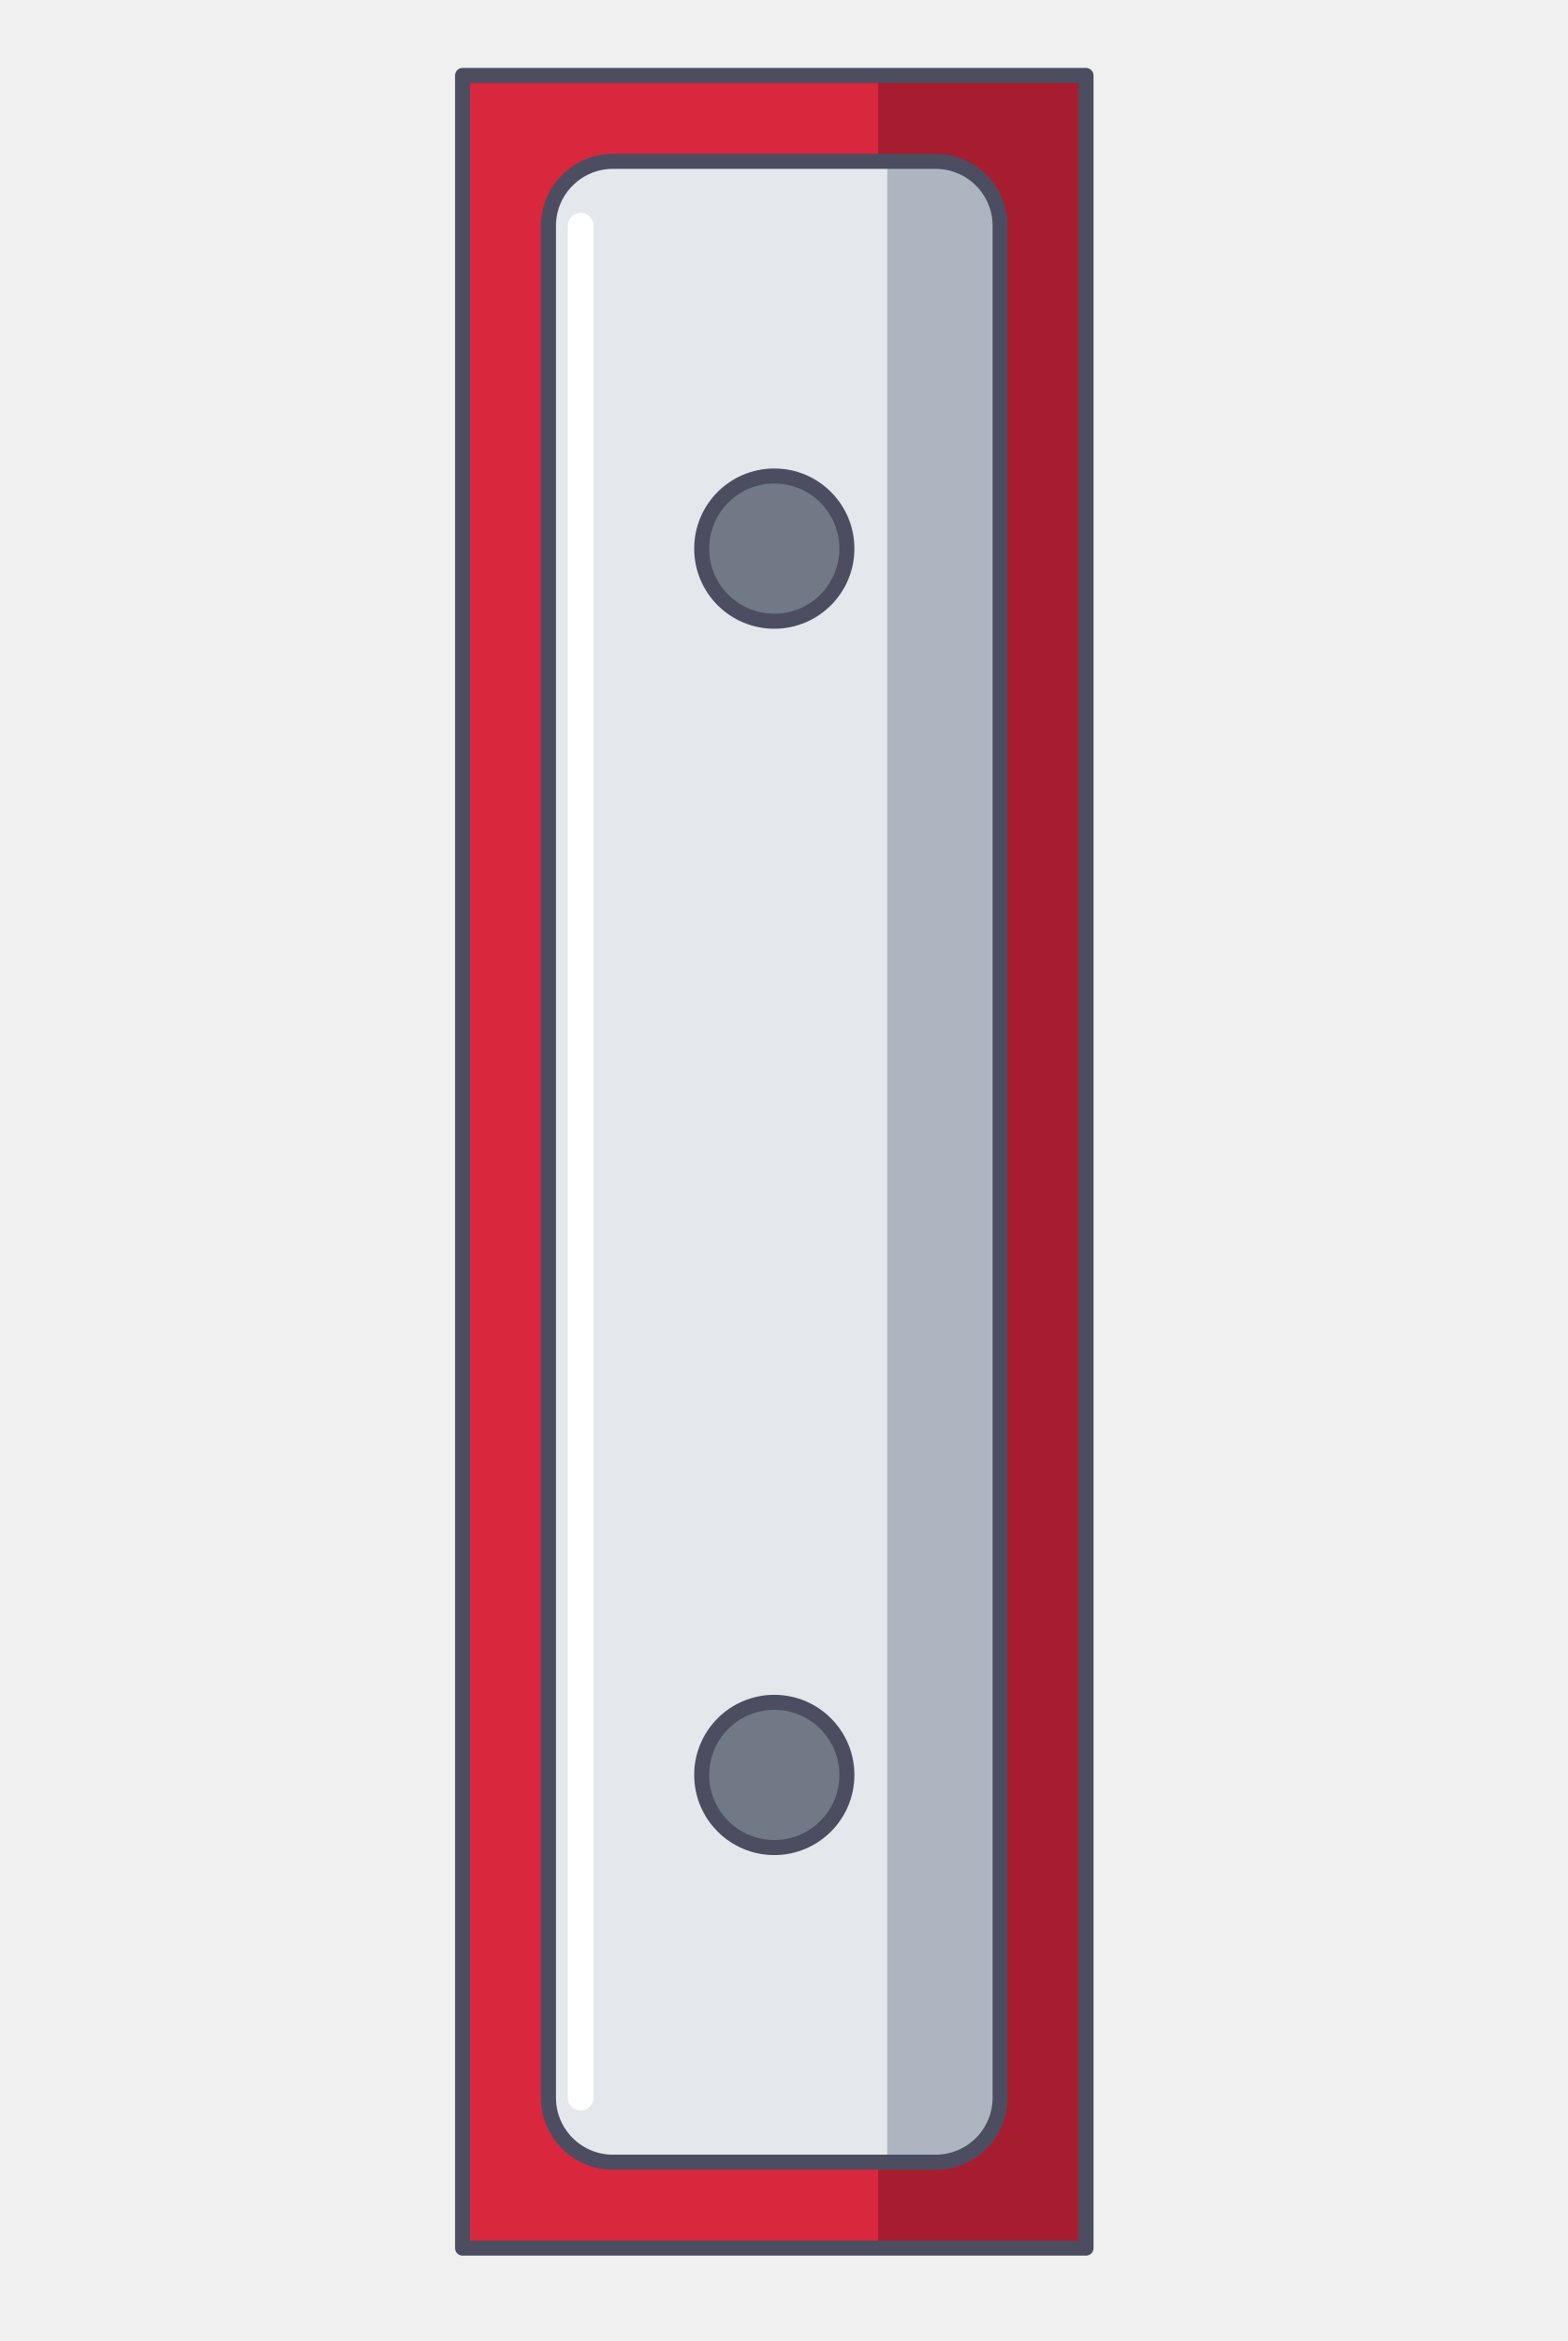
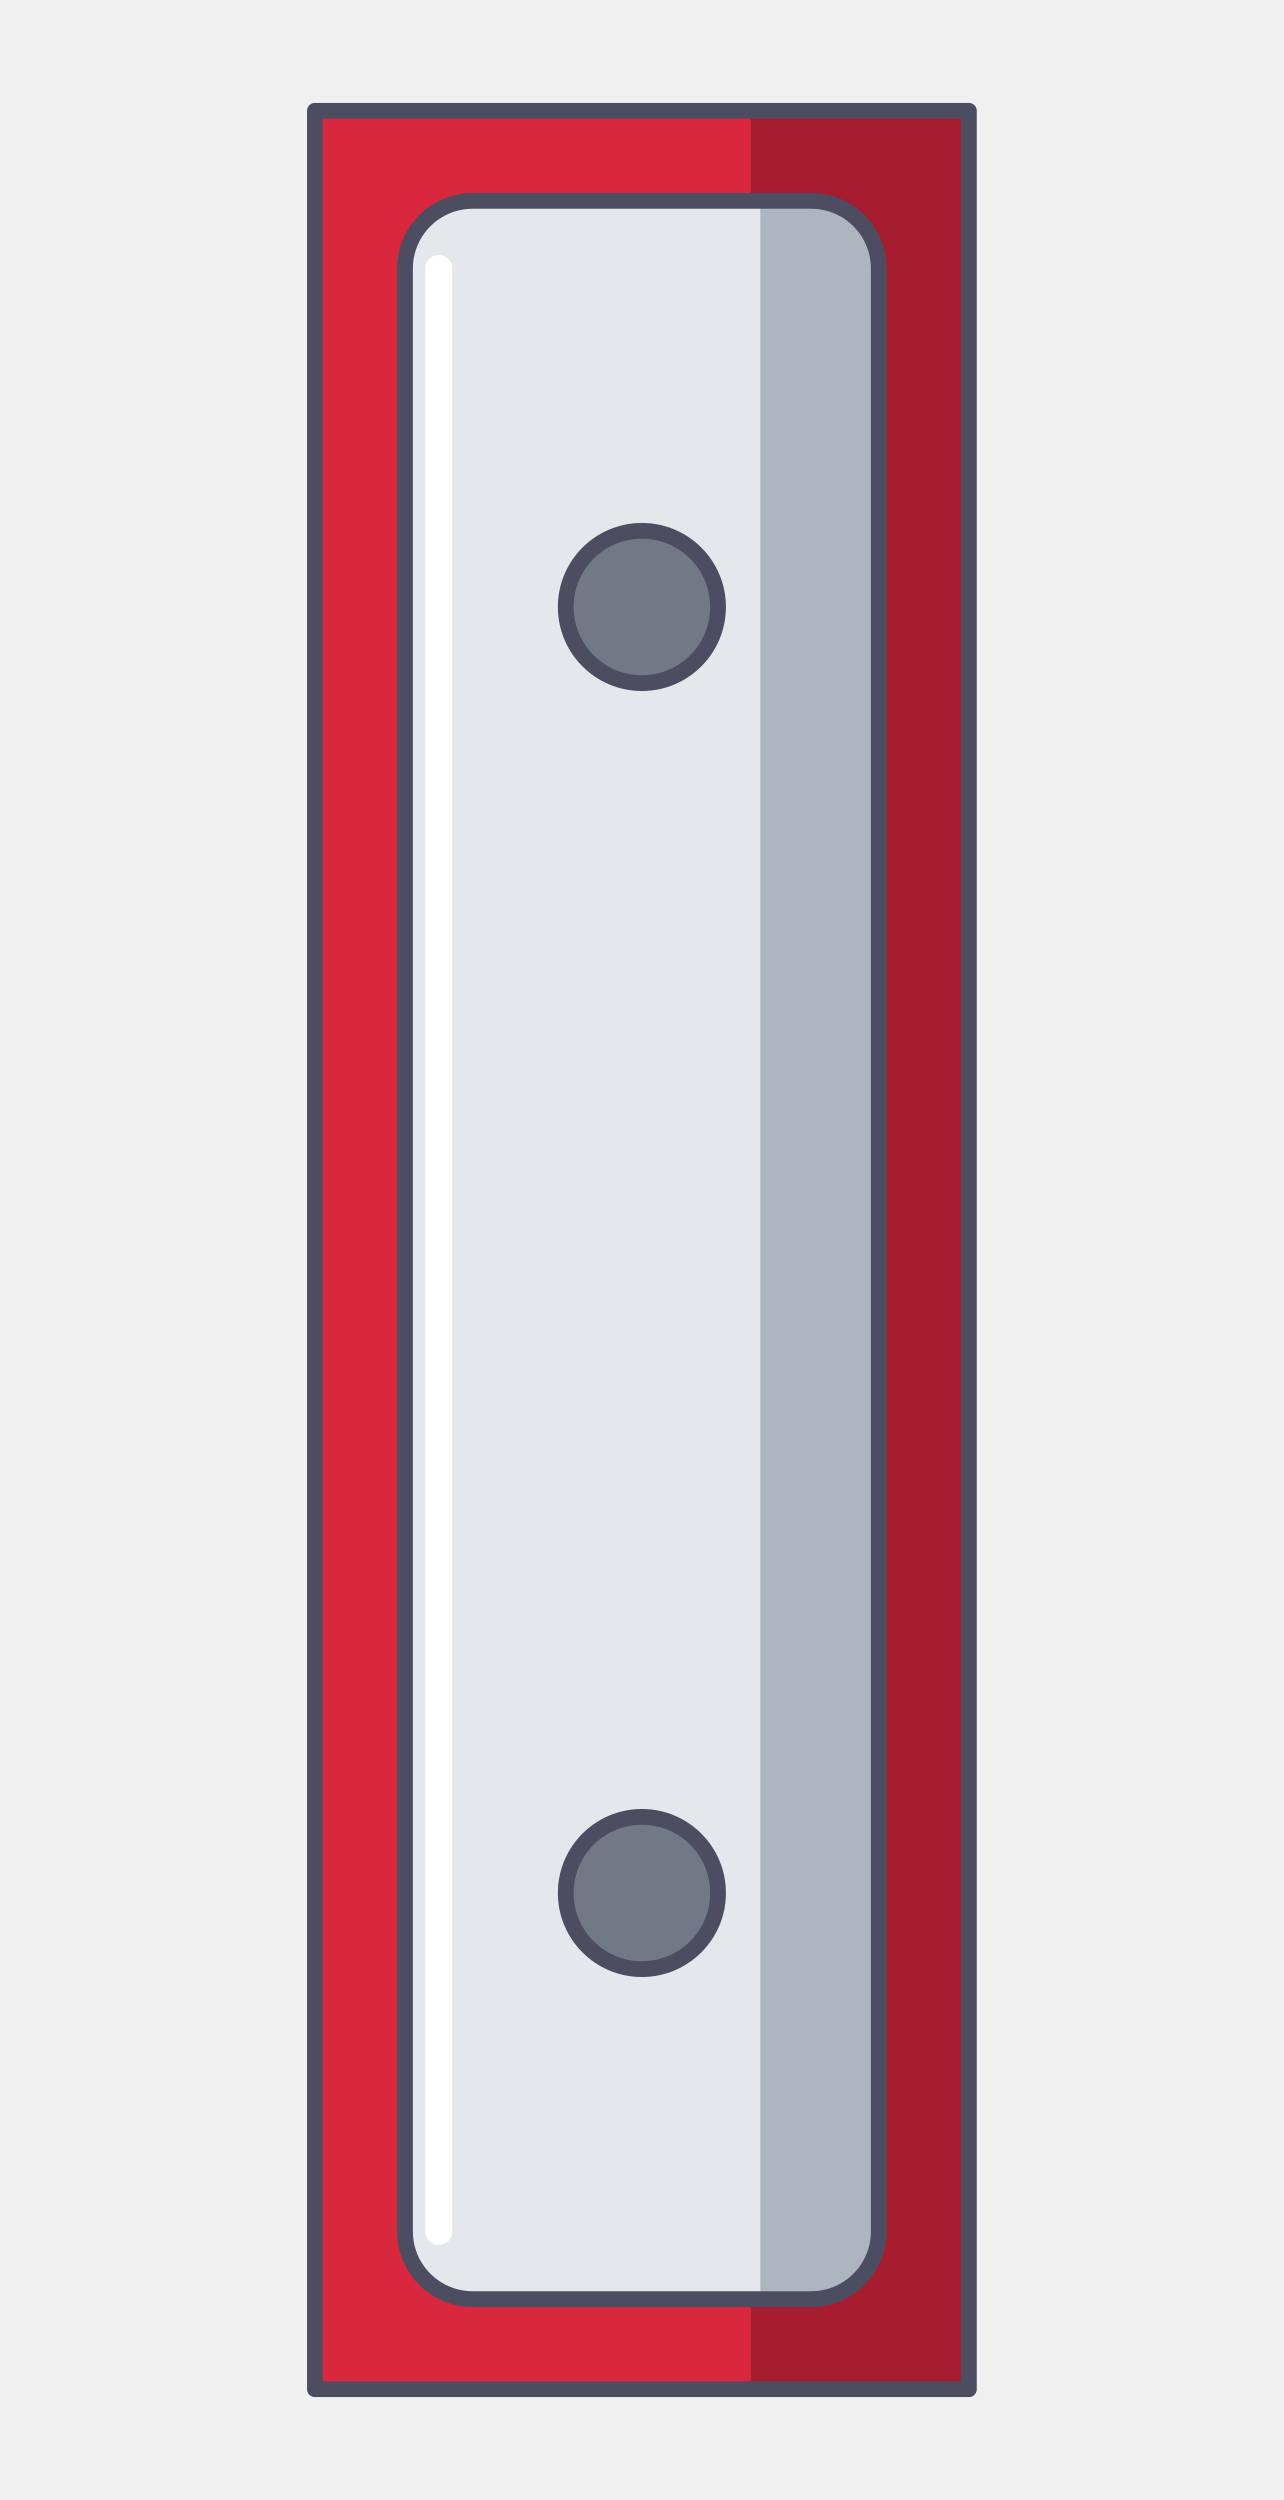
- <svg xmlns="http://www.w3.org/2000/svg" width="73" height="109" viewBox="0 0 73 109" fill="none">
+ <svg xmlns="http://www.w3.org/2000/svg" width="57" height="111" viewBox="0 0 57 111" fill="none">
  <defs>
    <clipPath id="xylophone-7-clip-frame">
-       <rect x="21.544" y="3.513" width="29.037" height="101.162" />
+       <rect x="13.982" y="4.919" width="29.037" height="101.162" />
    </clipPath>
    <clipPath id="xylophone-7-clip-bar">
-       <path d="M43.576 7.513H28.55C26.89 7.513 25.544 8.859 25.544 10.518V97.67C25.544 99.329 26.89 100.675 28.55 100.675H43.576C45.235 100.675 46.581 99.329 46.581 97.67V10.518C46.581 8.859 45.235 7.513 43.576 7.513Z" />
+       <path d="M36.013 8.919H20.987C19.327 8.919 17.982 10.264 17.982 11.924V99.076C17.982 100.735 19.327 102.081 20.987 102.081H36.013C37.673 102.081 39.018 100.735 39.018 99.076V11.924C39.018 10.264 37.673 8.919 36.013 8.919Z" />
    </clipPath>
  </defs>
  <g data-part="frame">
    <g data-layer="fill">
-       <rect x="21.544" y="3.513" width="29.037" height="101.162" fill="#D9273E" />
+       <rect x="13.982" y="4.919" width="29.037" height="101.162" fill="#D9273E" />
    </g>
    <g data-layer="shade">
-       <rect clip-path="url(#xylophone-7-clip-frame)" x="40.902" y="2" width="14" height="105" fill="#A61D2F" />
+       <rect clip-path="url(#xylophone-7-clip-frame)" x="33.339" y="3.406" width="14" height="105" fill="#A61D2F" />
    </g>
    <g data-layer="line" stroke="#4C4D61" stroke-width="0.7" stroke-linejoin="round" stroke-linecap="round">
-       <rect x="21.544" y="3.513" width="29.037" height="101.162" />
+       <rect x="13.982" y="4.919" width="29.037" height="101.162" />
    </g>
  </g>
  <g data-part="bar">
    <g data-layer="fill">
-       <path d="M43.576 7.513H28.55C26.89 7.513 25.544 8.859 25.544 10.518V97.67C25.544 99.329 26.89 100.675 28.55 100.675H43.576C45.235 100.675 46.581 99.329 46.581 97.67V10.518C46.581 8.859 45.235 7.513 43.576 7.513Z" fill="#E4E8EC" />
+       <path d="M36.013 8.919H20.987C19.327 8.919 17.982 10.264 17.982 11.924V99.076C17.982 100.735 19.327 102.081 20.987 102.081H36.013C37.673 102.081 39.018 100.735 39.018 99.076V11.924C39.018 10.264 37.673 8.919 36.013 8.919Z" fill="#E4E8EC" />
    </g>
    <g data-layer="shade">
-       <rect clip-path="url(#xylophone-7-clip-bar)" x="41.322" y="6" width="9" height="97" fill="#ADB6C0" />
+       <rect clip-path="url(#xylophone-7-clip-bar)" x="33.759" y="7.406" width="9" height="97" fill="#ADB6C0" />
    </g>
    <g data-layer="highlight">
-       <path clip-path="url(#xylophone-7-clip-bar)" d="M27.044 10.518V97.67" stroke="#FFFFFF" stroke-width="1.2" stroke-linecap="round" />
+       <path clip-path="url(#xylophone-7-clip-bar)" d="M19.482 11.924V99.076" stroke="#FFFFFF" stroke-width="1.2" stroke-linecap="round" />
    </g>
    <g data-layer="line" stroke="#4C4D61" stroke-width="0.7" stroke-linejoin="round" stroke-linecap="round">
-       <path d="M43.576 7.513H28.55C26.89 7.513 25.544 8.859 25.544 10.518V97.67C25.544 99.329 26.89 100.675 28.55 100.675H43.576C45.235 100.675 46.581 99.329 46.581 97.67V10.518C46.581 8.859 45.235 7.513 43.576 7.513Z" />
+       <path d="M36.013 8.919H20.987C19.327 8.919 17.982 10.264 17.982 11.924V99.076C17.982 100.735 19.327 102.081 20.987 102.081H36.013C37.673 102.081 39.018 100.735 39.018 99.076V11.924C39.018 10.264 37.673 8.919 36.013 8.919Z" />
    </g>
  </g>
  <g data-part="pin">
    <g data-layer="fill">
-       <path d="M36.063 28.925C37.93 28.925 39.444 27.412 39.444 25.544C39.444 23.677 37.93 22.163 36.063 22.163C34.195 22.163 32.682 23.677 32.682 25.544C32.682 27.412 34.195 28.925 36.063 28.925Z" fill="#707985" />
+       <path d="M28.5 30.331C30.367 30.331 31.881 28.817 31.881 26.95 31.881 25.083 30.367 23.569 28.5 23.569 26.633 23.569 25.119 25.083 25.119 26.95 25.119 28.817 26.633 30.331 28.5 30.331Z" fill="#707985" />
    </g>
    <g data-layer="line" stroke="#4C4D61" stroke-width="0.7" stroke-linejoin="round" stroke-linecap="round">
-       <path d="M36.063 28.925C37.93 28.925 39.444 27.412 39.444 25.544C39.444 23.677 37.93 22.163 36.063 22.163C34.195 22.163 32.682 23.677 32.682 25.544C32.682 27.412 34.195 28.925 36.063 28.925Z" />
+       <path d="M28.5 30.331C30.367 30.331 31.881 28.817 31.881 26.95 31.881 25.083 30.367 23.569 28.5 23.569 26.633 23.569 25.119 25.083 25.119 26.95 25.119 28.817 26.633 30.331 28.5 30.331Z" />
    </g>
  </g>
  <g data-part="pin">
    <g data-layer="fill">
-       <path d="M36.063 86.024C37.93 86.024 39.444 84.511 39.444 82.644C39.444 80.776 37.93 79.263 36.063 79.263C34.195 79.263 32.682 80.776 32.682 82.644C32.682 84.511 34.195 86.024 36.063 86.024Z" fill="#707985" />
+       <path d="M28.5 87.43C30.367 87.43 31.881 85.917 31.881 84.049 31.881 82.182 30.367 80.669 28.5 80.669 26.633 80.669 25.119 82.182 25.119 84.049 25.119 85.917 26.633 87.43 28.5 87.43Z" fill="#707985" />
    </g>
    <g data-layer="line" stroke="#4C4D61" stroke-width="0.7" stroke-linejoin="round" stroke-linecap="round">
-       <path d="M36.063 86.024C37.93 86.024 39.444 84.511 39.444 82.644C39.444 80.776 37.93 79.263 36.063 79.263C34.195 79.263 32.682 80.776 32.682 82.644C32.682 84.511 34.195 86.024 36.063 86.024Z" />
+       <path d="M28.5 87.43C30.367 87.43 31.881 85.917 31.881 84.049 31.881 82.182 30.367 80.669 28.5 80.669 26.633 80.669 25.119 82.182 25.119 84.049 25.119 85.917 26.633 87.43 28.5 87.43Z" />
    </g>
  </g>
</svg>
